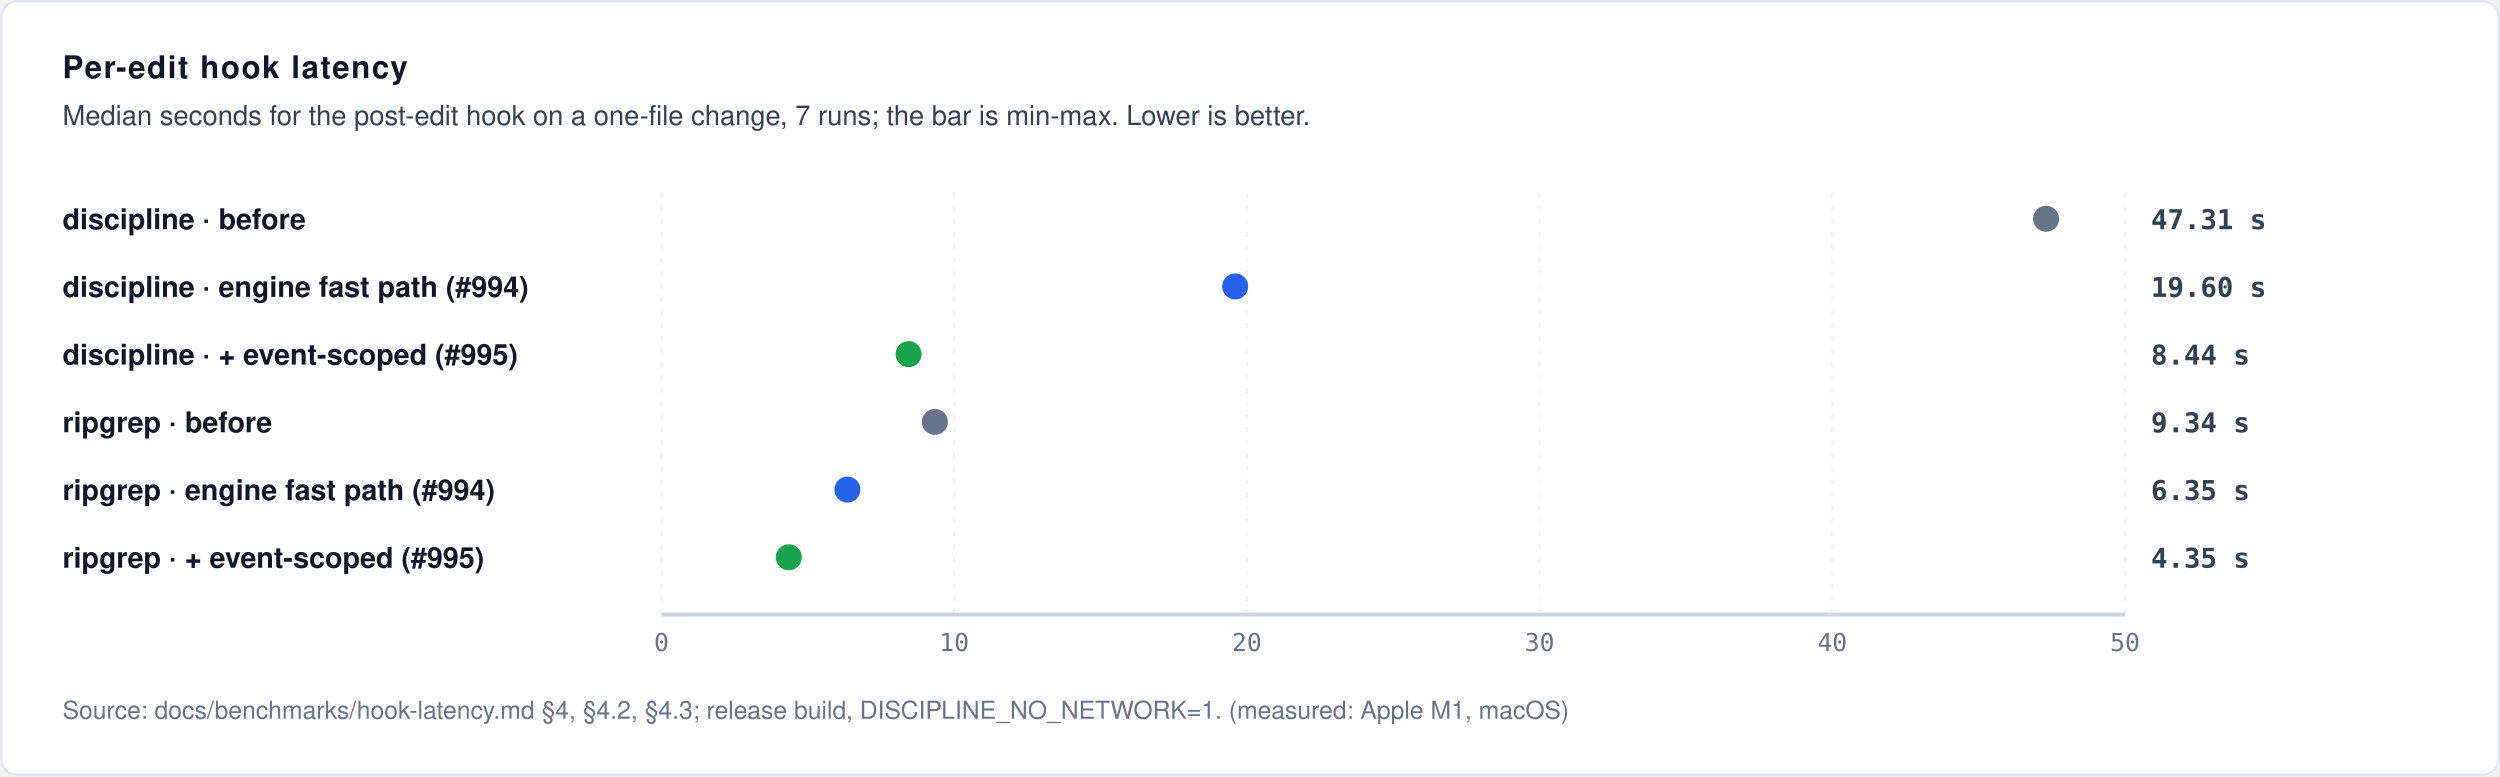
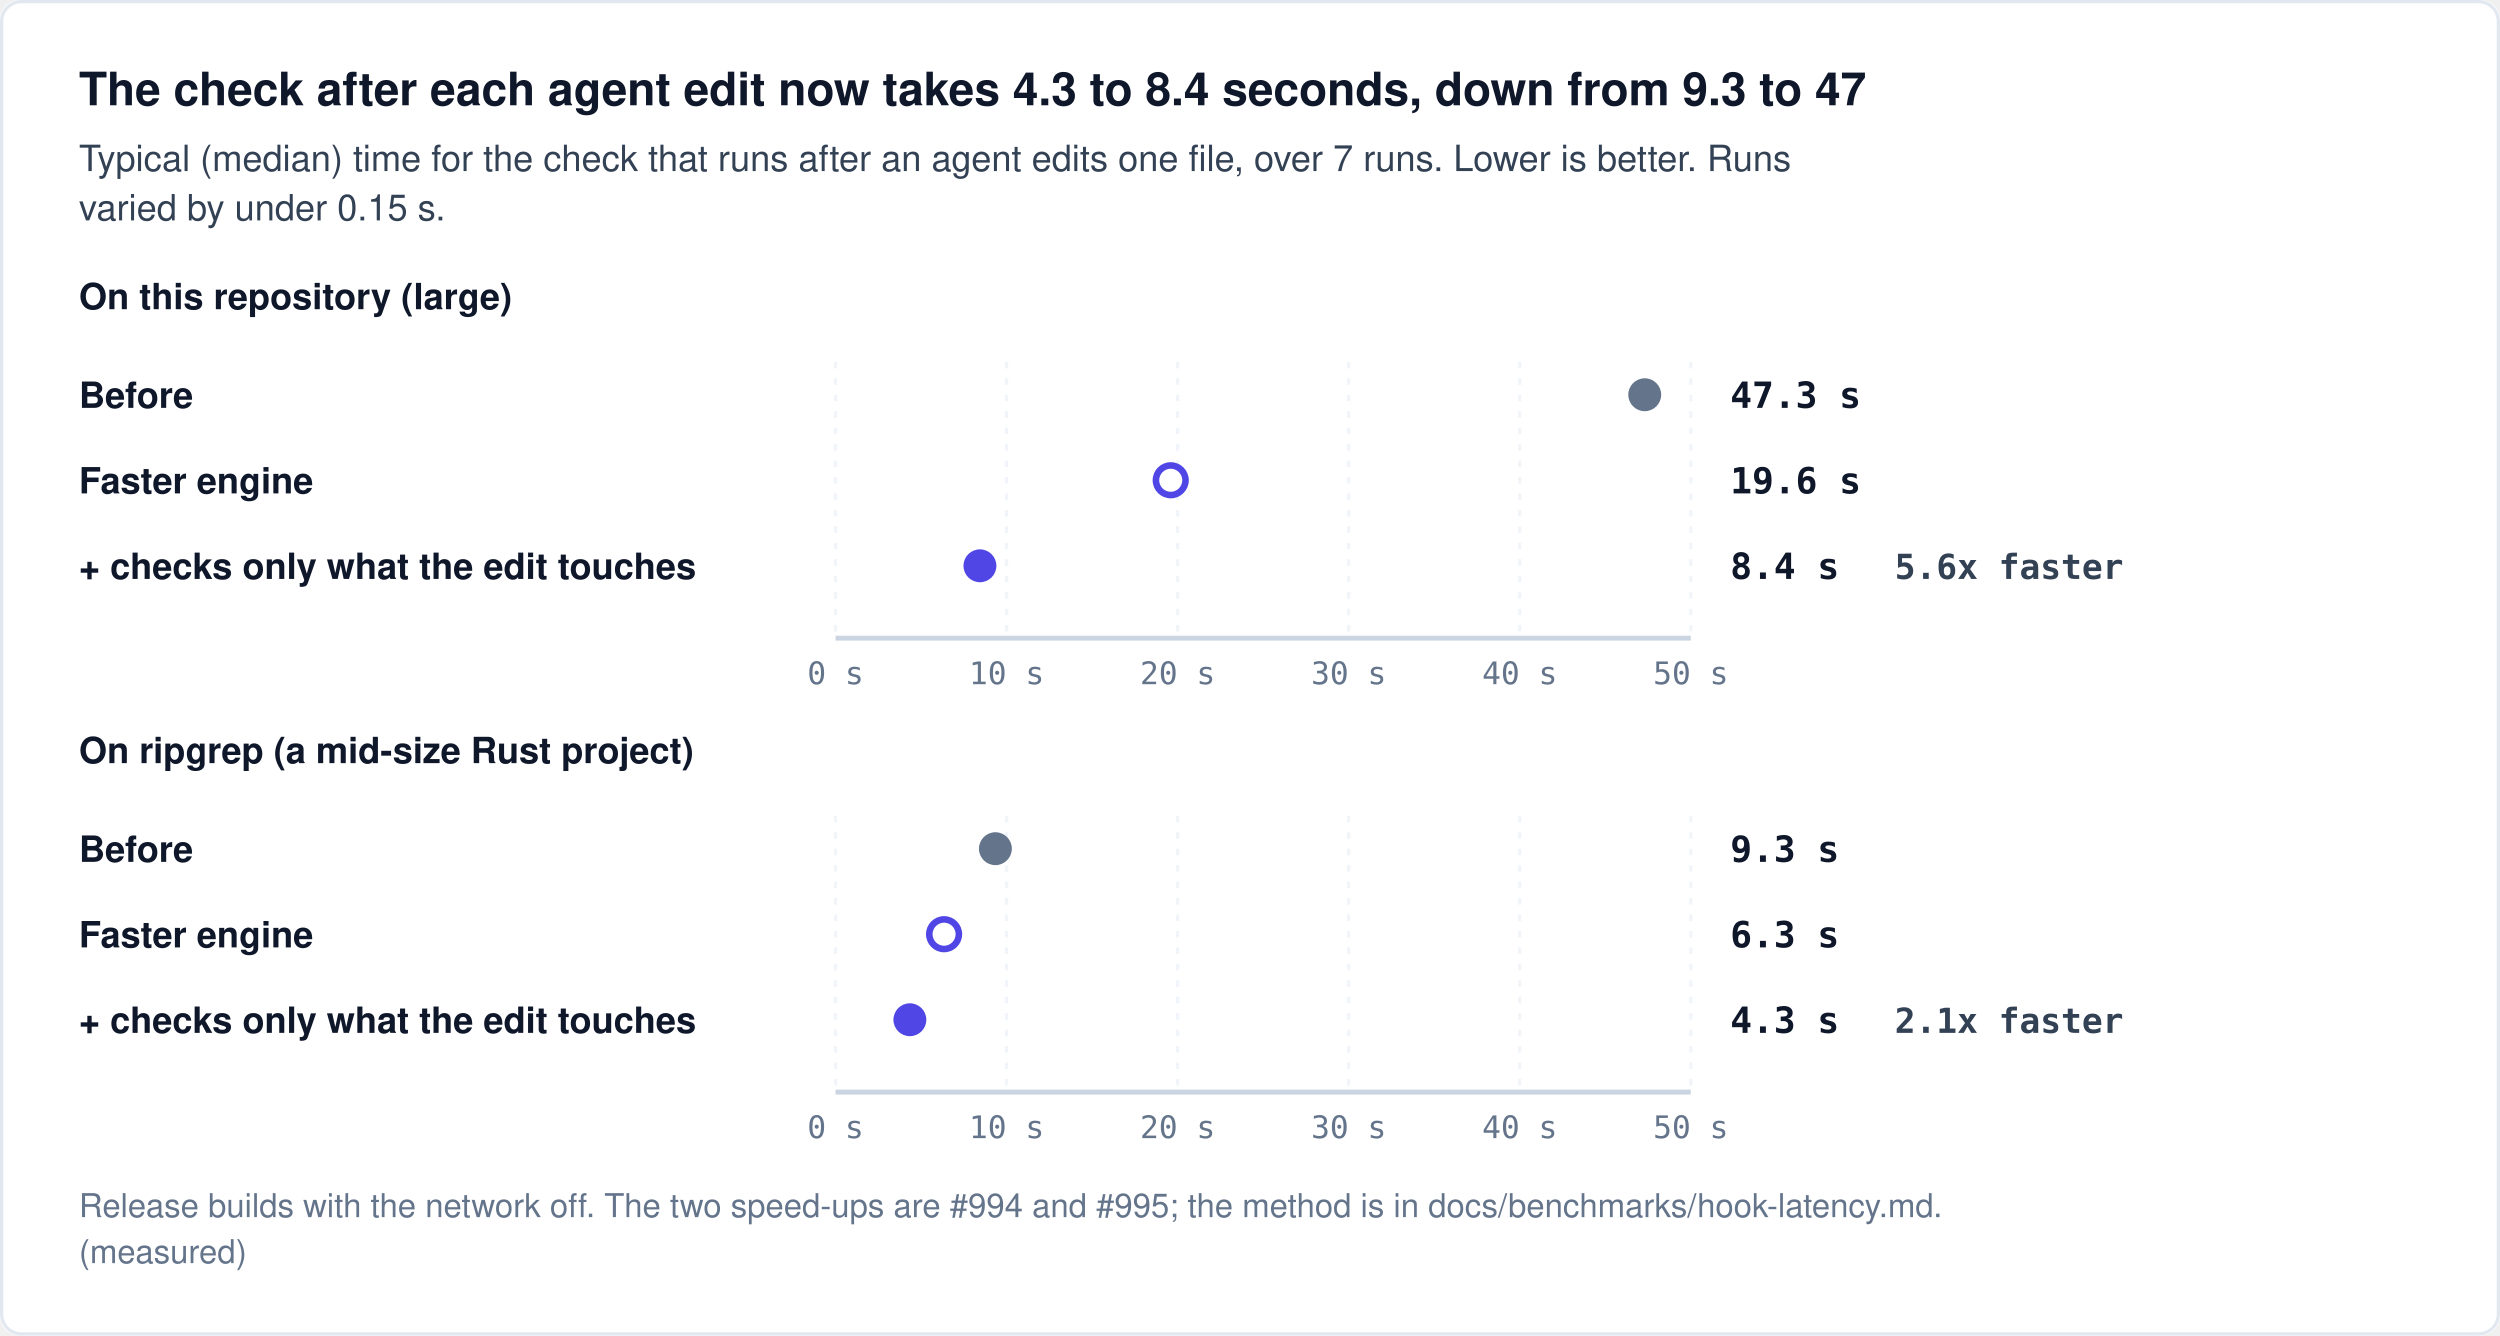
- <svg xmlns="http://www.w3.org/2000/svg" role="img" viewBox="0 0 960 298" width="100%">
+ <svg xmlns="http://www.w3.org/2000/svg" role="img" viewBox="0 0 760 406" width="100%">
  <defs>
    <style>
.bg{fill:#fff} .border{stroke:#e2e8f0;fill:none} .grid{stroke:#f1f5f9;stroke-dasharray:2,3}
.axis{stroke:#cbd5e1;stroke-width:1.5px} .floor{stroke:#b45309;stroke-width:1.5px;stroke-dasharray:5,3}
- .t-title{font-family:-apple-system, BlinkMacSystemFont, "Segoe UI", Helvetica, Arial, sans-serif;font-size:12px;font-weight:700;letter-spacing:.6px;fill:#0f172a;text-transform:uppercase}
- .t-sub{font-family:-apple-system, BlinkMacSystemFont, "Segoe UI", Helvetica, Arial, sans-serif;font-size:10.5px;font-weight:500;fill:#334155}
- .t-note{font-family:-apple-system, BlinkMacSystemFont, "Segoe UI", Helvetica, Arial, sans-serif;font-size:9.5px;fill:#64748b}
+ .t-title{font-family:-apple-system, BlinkMacSystemFont, "Segoe UI", Helvetica, Arial, sans-serif;font-size:14px;font-weight:700;fill:#0f172a}
+ .t-sub{font-family:-apple-system, BlinkMacSystemFont, "Segoe UI", Helvetica, Arial, sans-serif;font-size:11px;font-weight:500;fill:#334155}
+ .t-note{font-family:-apple-system, BlinkMacSystemFont, "Segoe UI", Helvetica, Arial, sans-serif;font-size:10px;fill:#64748b}
+ .t-head{font-family:-apple-system, BlinkMacSystemFont, "Segoe UI", Helvetica, Arial, sans-serif;font-size:11px;font-weight:700;fill:#0f172a}
.t-row{font-family:-apple-system, BlinkMacSystemFont, "Segoe UI", Helvetica, Arial, sans-serif;font-size:11px;font-weight:600;fill:#0f172a}
.t-axis{font-family:ui-monospace, SFMono-Regular, Menlo, monospace;font-size:9.5px;fill:#64748b}
.t-val{font-family:ui-monospace, SFMono-Regular, Menlo, monospace;font-size:10.5px;font-weight:600;fill:#334155}
- .t-floor{font-family:ui-monospace, SFMono-Regular, Menlo, monospace;font-size:9.5px;font-weight:700;fill:#b45309}
- .c-disc{fill:#16a34a;stroke:#16a34a} .c-twin{fill:#64748b;stroke:#64748b} .c-alt{fill:#2563eb;stroke:#2563eb}
+ .t-big{font-family:ui-monospace, SFMono-Regular, Menlo, monospace;font-size:11px;font-weight:700;fill:#0f172a}
+ .t-floor{font-family:-apple-system, BlinkMacSystemFont, "Segoe UI", Helvetica, Arial, sans-serif;font-size:10px;font-weight:700;fill:#b45309}
+ .c-disc{fill:#4f46e5;stroke:#4f46e5} .c-base{fill:#64748b;stroke:#64748b}
+ .c-hollow{fill:#fff;stroke:#4f46e5;stroke-width:2px}
.ci{stroke-width:2.5px;stroke-linecap:round}
@media (prefers-color-scheme: dark){
.bg{fill:#0d1117} .border{stroke:#30363d} .grid{stroke:#21262d} .axis{stroke:#484f58}
- .t-title,.t-row{fill:#f0f6fc} .t-sub{fill:#cbd5e1} .t-note,.t-axis{fill:#94a3b8} .t-val{fill:#e2e8f0}
+ .t-title,.t-row,.t-head,.t-big{fill:#f0f6fc} .t-sub{fill:#cbd5e1} .t-note,.t-axis{fill:#94a3b8} .t-val{fill:#e2e8f0}
.floor{stroke:#f59e0b} .t-floor{fill:#fbbf24}
- .c-disc{fill:#22c55e;stroke:#22c55e} .c-twin{fill:#94a3b8;stroke:#94a3b8} .c-alt{fill:#3b82f6;stroke:#3b82f6}
+ .c-disc{fill:#818cf8;stroke:#818cf8} .c-base{fill:#94a3b8;stroke:#94a3b8}
+ .c-hollow{fill:#0d1117;stroke:#818cf8}
}
</style>
  </defs>
-   <rect class="bg" width="960" height="298" rx="6" />
-   <rect class="border" x=".5" y=".5" width="959" height="297" rx="6" />
-   <text class="t-title" x="24" y="30">Per-edit hook latency</text>
-   <text class="t-sub" x="24" y="48">Median seconds for the post-edit hook on a one-file change, 7 runs; the bar is min-max. Lower is better.</text>
-   <line class="grid" x1="254.0" y1="74" x2="254.0" y2="236" />
-   <text class="t-axis" x="254.0" y="250" text-anchor="middle">0</text>
-   <line class="grid" x1="366.4" y1="74" x2="366.4" y2="236" />
-   <text class="t-axis" x="366.4" y="250" text-anchor="middle">10</text>
-   <line class="grid" x1="478.8" y1="74" x2="478.8" y2="236" />
-   <text class="t-axis" x="478.8" y="250" text-anchor="middle">20</text>
-   <line class="grid" x1="591.2" y1="74" x2="591.2" y2="236" />
-   <text class="t-axis" x="591.2" y="250" text-anchor="middle">30</text>
-   <line class="grid" x1="703.6" y1="74" x2="703.6" y2="236" />
-   <text class="t-axis" x="703.6" y="250" text-anchor="middle">40</text>
-   <line class="grid" x1="816.0" y1="74" x2="816.0" y2="236" />
-   <text class="t-axis" x="816.0" y="250" text-anchor="middle">50</text>
-   <line class="axis" x1="254" y1="236" x2="816" y2="236" />
-   <text class="t-row" x="24" y="88">discipline · before</text>
-   <line class="ci c-twin" x1="785.1" y1="84" x2="786.2" y2="84" />
-   <circle class="c-twin" cx="785.7" cy="84" r="4.5" />
-   <text class="t-val" x="826" y="88">47.31 s</text>
-   <text class="t-row" x="24" y="114">discipline · engine fast path (#994)</text>
-   <line class="ci c-alt" x1="473.4" y1="110" x2="475.0" y2="110" />
-   <circle class="c-alt" cx="474.3" cy="110" r="4.5" />
-   <text class="t-val" x="826" y="114">19.60 s</text>
-   <text class="t-row" x="24" y="140">discipline · + event-scoped (#995)</text>
-   <line class="ci c-disc" x1="348.7" y1="136" x2="349.3" y2="136" />
-   <circle class="c-disc" cx="348.9" cy="136" r="4.5" />
-   <text class="t-val" x="826" y="140">8.44 s</text>
-   <text class="t-row" x="24" y="166">ripgrep · before</text>
-   <line class="ci c-twin" x1="358.9" y1="162" x2="359.1" y2="162" />
-   <circle class="c-twin" cx="359.0" cy="162" r="4.5" />
-   <text class="t-val" x="826" y="166">9.34 s</text>
-   <text class="t-row" x="24" y="192">ripgrep · engine fast path (#994)</text>
-   <line class="ci c-alt" x1="325.0" y1="188" x2="325.6" y2="188" />
-   <circle class="c-alt" cx="325.4" cy="188" r="4.5" />
-   <text class="t-val" x="826" y="192">6.35 s</text>
-   <text class="t-row" x="24" y="218">ripgrep · + event-scoped (#995)</text>
-   <line class="ci c-disc" x1="302.7" y1="214" x2="302.9" y2="214" />
-   <circle class="c-disc" cx="302.9" cy="214" r="4.5" />
-   <text class="t-val" x="826" y="218">4.35 s</text>
-   <text class="t-note" x="24" y="276">Source: docs/benchmarks/hook-latency.md §4, §4.2, §4.3; release build, DISCIPLINE_NO_NETWORK=1. (measured: Apple M1, macOS)</text>
+   <rect class="bg" width="760" height="406" rx="6" />
+   <rect class="border" x=".5" y=".5" width="759" height="405" rx="6" />
+   <text class="t-title" x="24" y="32">The check after each agent edit now takes 4.3 to 8.4 seconds, down from 9.3 to 47</text>
+   <text class="t-sub" x="24" y="52">Typical (median) time for the check that runs after an agent edits one file, over 7 runs. Lower is better. Runs</text>
+   <text class="t-sub" x="24" y="67">varied by under 0.15 s.</text>
+   <text class="t-head" x="24" y="94">On this repository (large)</text>
+   <line class="grid" x1="254.0" y1="110" x2="254.0" y2="194" />
+   <text class="t-axis" x="254.0" y="208" text-anchor="middle">0 s</text>
+   <line class="grid" x1="306.0" y1="110" x2="306.0" y2="194" />
+   <text class="t-axis" x="306.0" y="208" text-anchor="middle">10 s</text>
+   <line class="grid" x1="358.0" y1="110" x2="358.0" y2="194" />
+   <text class="t-axis" x="358.0" y="208" text-anchor="middle">20 s</text>
+   <line class="grid" x1="410.0" y1="110" x2="410.0" y2="194" />
+   <text class="t-axis" x="410.0" y="208" text-anchor="middle">30 s</text>
+   <line class="grid" x1="462.0" y1="110" x2="462.0" y2="194" />
+   <text class="t-axis" x="462.0" y="208" text-anchor="middle">40 s</text>
+   <line class="grid" x1="514.0" y1="110" x2="514.0" y2="194" />
+   <text class="t-axis" x="514.0" y="208" text-anchor="middle">50 s</text>
+   <line class="axis" x1="254" y1="194" x2="514" y2="194" />
+   <text class="t-row" x="24" y="124">Before</text>
+   <line class="ci c-base" x1="499.7" y1="120" x2="500.2" y2="120" />
+   <circle class="c-base" cx="500.0" cy="120" r="4.5" />
+   <text class="t-big" x="526" y="124">47.3 s</text>
+   <text class="t-val" x="576" y="124" />
+   <text class="t-row" x="24" y="150">Faster engine</text>
+   <line class="ci c-disc" x1="355.5" y1="146" x2="356.2" y2="146" />
+   <circle class="c-hollow" cx="355.9" cy="146" r="4.5" />
+   <text class="t-big" x="526" y="150">19.6 s</text>
+   <text class="t-val" x="576" y="150" />
+   <text class="t-row" x="24" y="176">+ checks only what the edit touches</text>
+   <line class="ci c-disc" x1="297.8" y1="172" x2="298.1" y2="172" />
+   <circle class="c-disc" cx="297.9" cy="172" r="4.5" />
+   <text class="t-big" x="526" y="176">8.4 s</text>
+   <text class="t-val" x="576" y="176">5.6x faster</text>
+   <text class="t-head" x="24" y="232">On ripgrep (a mid-size Rust project)</text>
+   <line class="grid" x1="254.0" y1="248" x2="254.0" y2="332" />
+   <text class="t-axis" x="254.0" y="346" text-anchor="middle">0 s</text>
+   <line class="grid" x1="306.0" y1="248" x2="306.0" y2="332" />
+   <text class="t-axis" x="306.0" y="346" text-anchor="middle">10 s</text>
+   <line class="grid" x1="358.0" y1="248" x2="358.0" y2="332" />
+   <text class="t-axis" x="358.0" y="346" text-anchor="middle">20 s</text>
+   <line class="grid" x1="410.0" y1="248" x2="410.0" y2="332" />
+   <text class="t-axis" x="410.0" y="346" text-anchor="middle">30 s</text>
+   <line class="grid" x1="462.0" y1="248" x2="462.0" y2="332" />
+   <text class="t-axis" x="462.0" y="346" text-anchor="middle">40 s</text>
+   <line class="grid" x1="514.0" y1="248" x2="514.0" y2="332" />
+   <text class="t-axis" x="514.0" y="346" text-anchor="middle">50 s</text>
+   <line class="axis" x1="254" y1="332" x2="514" y2="332" />
+   <text class="t-row" x="24" y="262">Before</text>
+   <line class="ci c-base" x1="302.5" y1="258" x2="302.6" y2="258" />
+   <circle class="c-base" cx="302.6" cy="258" r="4.5" />
+   <text class="t-big" x="526" y="262">9.3 s</text>
+   <text class="t-val" x="576" y="262" />
+   <text class="t-row" x="24" y="288">Faster engine</text>
+   <line class="ci c-disc" x1="286.9" y1="284" x2="287.1" y2="284" />
+   <circle class="c-hollow" cx="287.0" cy="284" r="4.5" />
+   <text class="t-big" x="526" y="288">6.3 s</text>
+   <text class="t-val" x="576" y="288" />
+   <text class="t-row" x="24" y="314">+ checks only what the edit touches</text>
+   <line class="ci c-disc" x1="276.5" y1="310" x2="276.6" y2="310" />
+   <circle class="c-disc" cx="276.6" cy="310" r="4.5" />
+   <text class="t-big" x="526" y="314">4.3 s</text>
+   <text class="t-val" x="576" y="314">2.1x faster</text>
+   <text class="t-note" x="24" y="370">Release builds with the network off. The two speed-ups are #994 and #995; the method is in docs/benchmarks/hook-latency.md.</text>
+   <text class="t-note" x="24" y="384">(measured)</text>
</svg>
